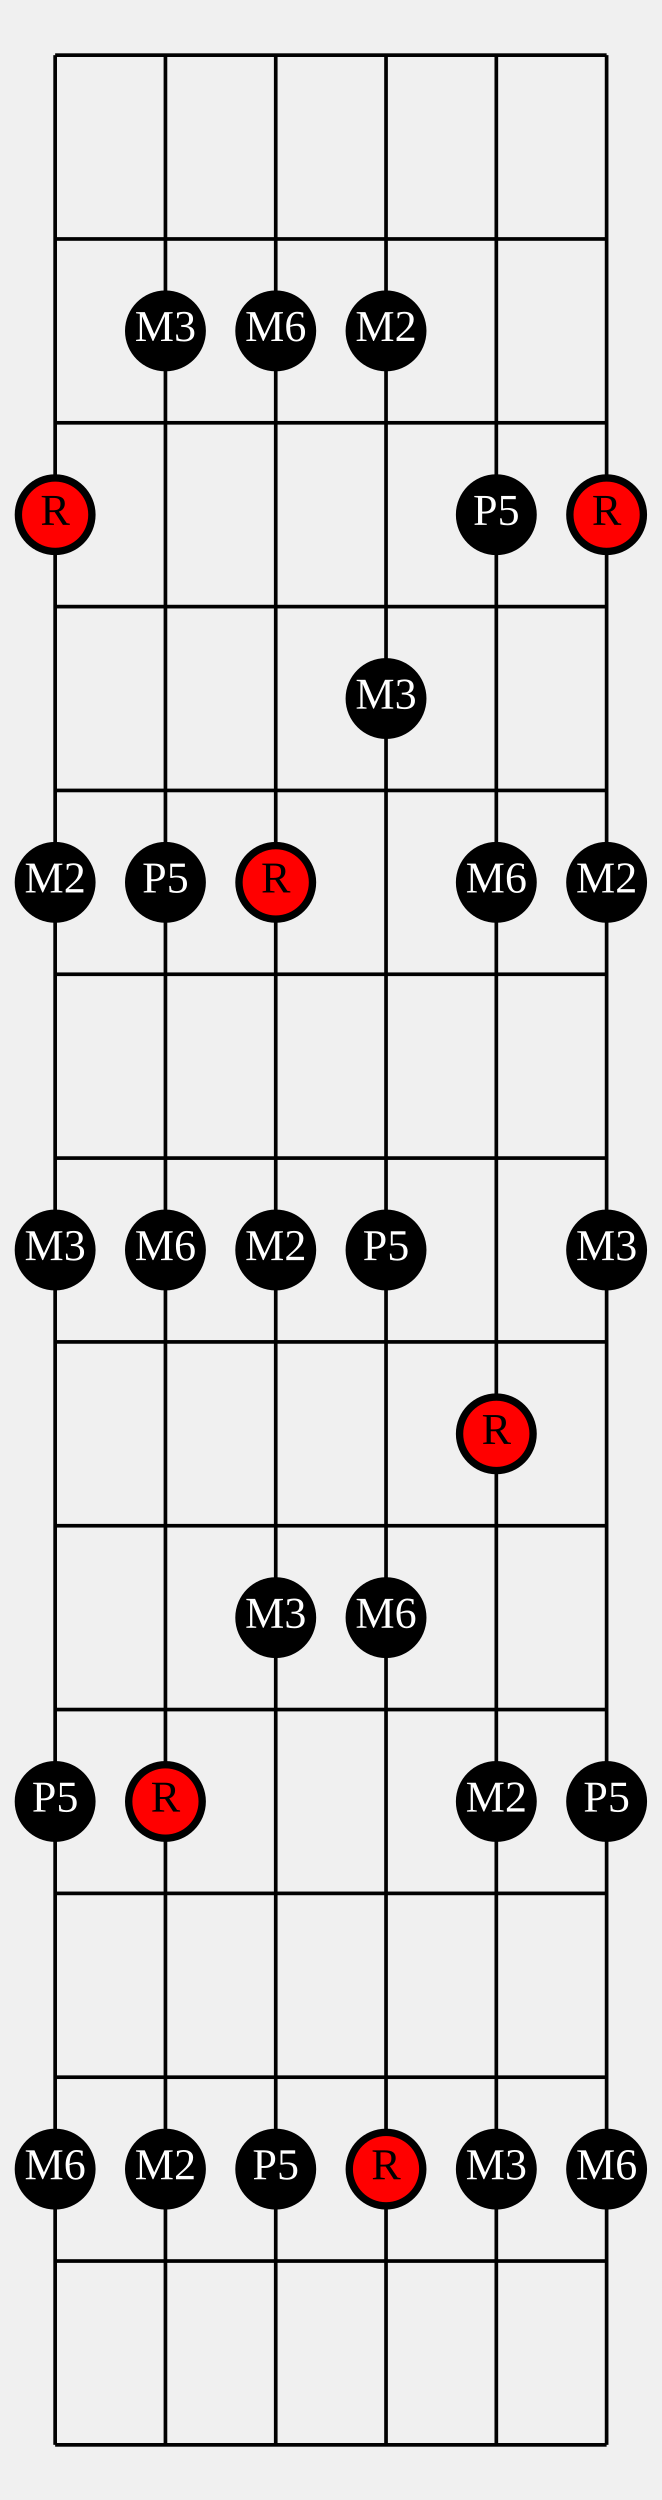
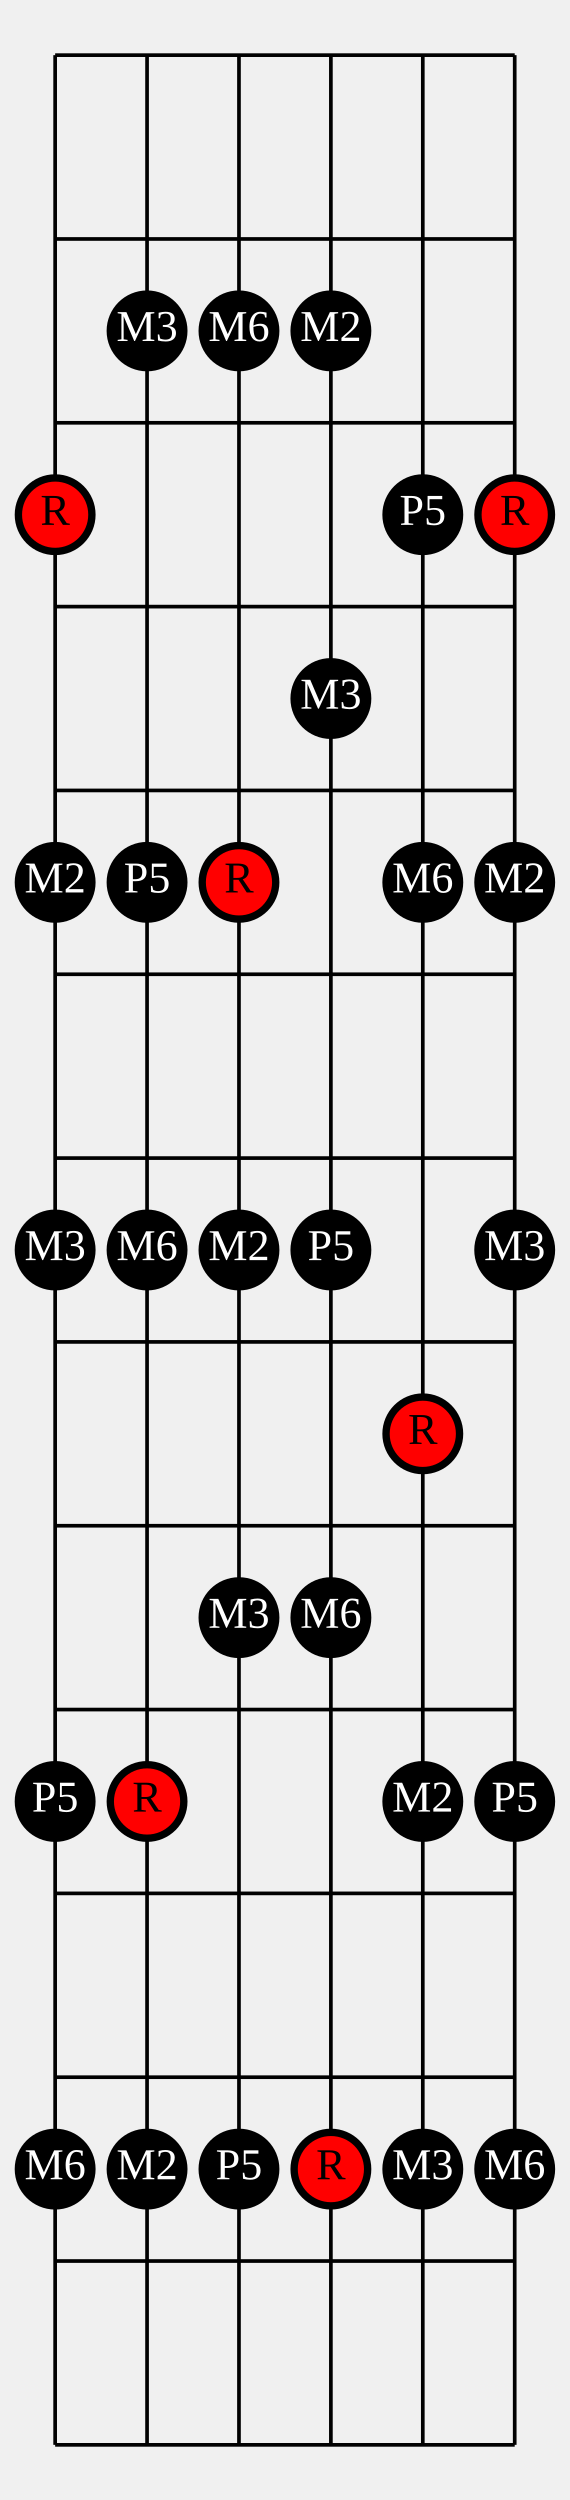
- <svg xmlns="http://www.w3.org/2000/svg" width="180.0" height="680" viewBox="0 0 180.0 680">
+ <svg xmlns="http://www.w3.org/2000/svg" width="155" height="680" viewBox="0 0 155 680">
  <defs>
</defs>
-   <path d="M15.0,15 L15.0,665" stroke="black" />
-   <path d="M45.0,15 L45.0,665" stroke="black" />
-   <path d="M75.0,15 L75.0,665" stroke="black" />
-   <path d="M105.0,15 L105.0,665" stroke="black" />
-   <path d="M135.0,15 L135.0,665" stroke="black" />
-   <path d="M165.0,15 L165.0,665" stroke="black" />
-   <path d="M15.0,15 L165.0,15" stroke="black" />
-   <path d="M15.0,65 L165.0,65" stroke="black" />
-   <path d="M15.0,115 L165.0,115" stroke="black" />
-   <path d="M15.0,165 L165.0,165" stroke="black" />
-   <path d="M15.0,215 L165.0,215" stroke="black" />
-   <path d="M15.0,265 L165.0,265" stroke="black" />
-   <path d="M15.0,315 L165.0,315" stroke="black" />
-   <path d="M15.0,365 L165.0,365" stroke="black" />
-   <path d="M15.0,415 L165.0,415" stroke="black" />
-   <path d="M15.0,465 L165.0,465" stroke="black" />
-   <path d="M15.0,515 L165.0,515" stroke="black" />
-   <path d="M15.0,565 L165.0,565" stroke="black" />
-   <path d="M15.0,615 L165.0,615" stroke="black" />
-   <path d="M15.0,665 L165.0,665" stroke="black" />
-   <circle cx="45.0" cy="90.0" r="10" fill="black" stroke-width="2" stroke="black" />
-   <text x="45.0" y="90.0" font-size="12" fill="white" text-anchor="middle" dominant-baseline="middle">M3</text>
-   <circle cx="75.0" cy="90.0" r="10" fill="black" stroke-width="2" stroke="black" />
-   <text x="75.0" y="90.0" font-size="12" fill="white" text-anchor="middle" dominant-baseline="middle">M6</text>
-   <circle cx="105.0" cy="90.0" r="10" fill="black" stroke-width="2" stroke="black" />
-   <text x="105.0" y="90.0" font-size="12" fill="white" text-anchor="middle" dominant-baseline="middle">M2</text>
-   <circle cx="15.0" cy="140.0" r="10" fill="red" stroke-width="2" stroke="black" />
-   <text x="15.0" y="140.0" font-size="12" fill="black" text-anchor="middle" dominant-baseline="middle">R</text>
-   <circle cx="135.0" cy="140.0" r="10" fill="black" stroke-width="2" stroke="black" />
-   <text x="135.0" y="140.0" font-size="12" fill="white" text-anchor="middle" dominant-baseline="middle">P5</text>
-   <circle cx="165.0" cy="140.0" r="10" fill="red" stroke-width="2" stroke="black" />
-   <text x="165.0" y="140.0" font-size="12" fill="black" text-anchor="middle" dominant-baseline="middle">R</text>
-   <circle cx="105.0" cy="190.0" r="10" fill="black" stroke-width="2" stroke="black" />
-   <text x="105.0" y="190.0" font-size="12" fill="white" text-anchor="middle" dominant-baseline="middle">M3</text>
-   <circle cx="15.0" cy="240.0" r="10" fill="black" stroke-width="2" stroke="black" />
-   <text x="15.0" y="240.0" font-size="12" fill="white" text-anchor="middle" dominant-baseline="middle">M2</text>
-   <circle cx="45.0" cy="240.0" r="10" fill="black" stroke-width="2" stroke="black" />
-   <text x="45.0" y="240.0" font-size="12" fill="white" text-anchor="middle" dominant-baseline="middle">P5</text>
-   <circle cx="75.0" cy="240.0" r="10" fill="red" stroke-width="2" stroke="black" />
-   <text x="75.0" y="240.0" font-size="12" fill="black" text-anchor="middle" dominant-baseline="middle">R</text>
-   <circle cx="135.0" cy="240.0" r="10" fill="black" stroke-width="2" stroke="black" />
-   <text x="135.0" y="240.0" font-size="12" fill="white" text-anchor="middle" dominant-baseline="middle">M6</text>
-   <circle cx="165.0" cy="240.0" r="10" fill="black" stroke-width="2" stroke="black" />
-   <text x="165.0" y="240.0" font-size="12" fill="white" text-anchor="middle" dominant-baseline="middle">M2</text>
-   <circle cx="15.0" cy="340.0" r="10" fill="black" stroke-width="2" stroke="black" />
-   <text x="15.0" y="340.0" font-size="12" fill="white" text-anchor="middle" dominant-baseline="middle">M3</text>
-   <circle cx="45.0" cy="340.0" r="10" fill="black" stroke-width="2" stroke="black" />
-   <text x="45.0" y="340.0" font-size="12" fill="white" text-anchor="middle" dominant-baseline="middle">M6</text>
-   <circle cx="75.0" cy="340.0" r="10" fill="black" stroke-width="2" stroke="black" />
-   <text x="75.0" y="340.0" font-size="12" fill="white" text-anchor="middle" dominant-baseline="middle">M2</text>
-   <circle cx="105.0" cy="340.0" r="10" fill="black" stroke-width="2" stroke="black" />
-   <text x="105.0" y="340.0" font-size="12" fill="white" text-anchor="middle" dominant-baseline="middle">P5</text>
-   <circle cx="165.0" cy="340.0" r="10" fill="black" stroke-width="2" stroke="black" />
-   <text x="165.0" y="340.0" font-size="12" fill="white" text-anchor="middle" dominant-baseline="middle">M3</text>
-   <circle cx="135.0" cy="390.0" r="10" fill="red" stroke-width="2" stroke="black" />
-   <text x="135.0" y="390.0" font-size="12" fill="black" text-anchor="middle" dominant-baseline="middle">R</text>
-   <circle cx="75.0" cy="440.0" r="10" fill="black" stroke-width="2" stroke="black" />
-   <text x="75.0" y="440.0" font-size="12" fill="white" text-anchor="middle" dominant-baseline="middle">M3</text>
-   <circle cx="105.0" cy="440.0" r="10" fill="black" stroke-width="2" stroke="black" />
-   <text x="105.0" y="440.0" font-size="12" fill="white" text-anchor="middle" dominant-baseline="middle">M6</text>
-   <circle cx="15.0" cy="490.0" r="10" fill="black" stroke-width="2" stroke="black" />
-   <text x="15.0" y="490.0" font-size="12" fill="white" text-anchor="middle" dominant-baseline="middle">P5</text>
-   <circle cx="45.0" cy="490.0" r="10" fill="red" stroke-width="2" stroke="black" />
-   <text x="45.0" y="490.0" font-size="12" fill="black" text-anchor="middle" dominant-baseline="middle">R</text>
-   <circle cx="135.0" cy="490.0" r="10" fill="black" stroke-width="2" stroke="black" />
-   <text x="135.0" y="490.0" font-size="12" fill="white" text-anchor="middle" dominant-baseline="middle">M2</text>
-   <circle cx="165.0" cy="490.0" r="10" fill="black" stroke-width="2" stroke="black" />
-   <text x="165.0" y="490.0" font-size="12" fill="white" text-anchor="middle" dominant-baseline="middle">P5</text>
-   <circle cx="15.0" cy="590.0" r="10" fill="black" stroke-width="2" stroke="black" />
-   <text x="15.0" y="590.0" font-size="12" fill="white" text-anchor="middle" dominant-baseline="middle">M6</text>
-   <circle cx="45.0" cy="590.0" r="10" fill="black" stroke-width="2" stroke="black" />
-   <text x="45.0" y="590.0" font-size="12" fill="white" text-anchor="middle" dominant-baseline="middle">M2</text>
-   <circle cx="75.0" cy="590.0" r="10" fill="black" stroke-width="2" stroke="black" />
-   <text x="75.0" y="590.0" font-size="12" fill="white" text-anchor="middle" dominant-baseline="middle">P5</text>
-   <circle cx="105.0" cy="590.0" r="10" fill="red" stroke-width="2" stroke="black" />
-   <text x="105.0" y="590.0" font-size="12" fill="black" text-anchor="middle" dominant-baseline="middle">R</text>
-   <circle cx="135.0" cy="590.0" r="10" fill="black" stroke-width="2" stroke="black" />
-   <text x="135.0" y="590.0" font-size="12" fill="white" text-anchor="middle" dominant-baseline="middle">M3</text>
-   <circle cx="165.0" cy="590.0" r="10" fill="black" stroke-width="2" stroke="black" />
-   <text x="165.0" y="590.0" font-size="12" fill="white" text-anchor="middle" dominant-baseline="middle">M6</text>
+   <path d="M15,15 L15,665" stroke="black" />
+   <path d="M40,15 L40,665" stroke="black" />
+   <path d="M65,15 L65,665" stroke="black" />
+   <path d="M90,15 L90,665" stroke="black" />
+   <path d="M115,15 L115,665" stroke="black" />
+   <path d="M140,15 L140,665" stroke="black" />
+   <path d="M15,15 L140,15" stroke="black" />
+   <path d="M15,65 L140,65" stroke="black" />
+   <path d="M15,115 L140,115" stroke="black" />
+   <path d="M15,165 L140,165" stroke="black" />
+   <path d="M15,215 L140,215" stroke="black" />
+   <path d="M15,265 L140,265" stroke="black" />
+   <path d="M15,315 L140,315" stroke="black" />
+   <path d="M15,365 L140,365" stroke="black" />
+   <path d="M15,415 L140,415" stroke="black" />
+   <path d="M15,465 L140,465" stroke="black" />
+   <path d="M15,515 L140,515" stroke="black" />
+   <path d="M15,565 L140,565" stroke="black" />
+   <path d="M15,615 L140,615" stroke="black" />
+   <path d="M15,665 L140,665" stroke="black" />
+   <circle cx="40" cy="90.0" r="10" fill="black" stroke-width="2" stroke="black" />
+   <text x="40" y="90.0" font-size="12" fill="white" text-anchor="middle" dominant-baseline="middle">M3</text>
+   <circle cx="65" cy="90.0" r="10" fill="black" stroke-width="2" stroke="black" />
+   <text x="65" y="90.0" font-size="12" fill="white" text-anchor="middle" dominant-baseline="middle">M6</text>
+   <circle cx="90" cy="90.0" r="10" fill="black" stroke-width="2" stroke="black" />
+   <text x="90" y="90.0" font-size="12" fill="white" text-anchor="middle" dominant-baseline="middle">M2</text>
+   <circle cx="15" cy="140.0" r="10" fill="red" stroke-width="2" stroke="black" />
+   <text x="15" y="140.0" font-size="12" fill="black" text-anchor="middle" dominant-baseline="middle">R</text>
+   <circle cx="115" cy="140.0" r="10" fill="black" stroke-width="2" stroke="black" />
+   <text x="115" y="140.0" font-size="12" fill="white" text-anchor="middle" dominant-baseline="middle">P5</text>
+   <circle cx="140" cy="140.0" r="10" fill="red" stroke-width="2" stroke="black" />
+   <text x="140" y="140.0" font-size="12" fill="black" text-anchor="middle" dominant-baseline="middle">R</text>
+   <circle cx="90" cy="190.0" r="10" fill="black" stroke-width="2" stroke="black" />
+   <text x="90" y="190.0" font-size="12" fill="white" text-anchor="middle" dominant-baseline="middle">M3</text>
+   <circle cx="15" cy="240.0" r="10" fill="black" stroke-width="2" stroke="black" />
+   <text x="15" y="240.0" font-size="12" fill="white" text-anchor="middle" dominant-baseline="middle">M2</text>
+   <circle cx="40" cy="240.0" r="10" fill="black" stroke-width="2" stroke="black" />
+   <text x="40" y="240.0" font-size="12" fill="white" text-anchor="middle" dominant-baseline="middle">P5</text>
+   <circle cx="65" cy="240.0" r="10" fill="red" stroke-width="2" stroke="black" />
+   <text x="65" y="240.0" font-size="12" fill="black" text-anchor="middle" dominant-baseline="middle">R</text>
+   <circle cx="115" cy="240.0" r="10" fill="black" stroke-width="2" stroke="black" />
+   <text x="115" y="240.0" font-size="12" fill="white" text-anchor="middle" dominant-baseline="middle">M6</text>
+   <circle cx="140" cy="240.0" r="10" fill="black" stroke-width="2" stroke="black" />
+   <text x="140" y="240.0" font-size="12" fill="white" text-anchor="middle" dominant-baseline="middle">M2</text>
+   <circle cx="15" cy="340.0" r="10" fill="black" stroke-width="2" stroke="black" />
+   <text x="15" y="340.0" font-size="12" fill="white" text-anchor="middle" dominant-baseline="middle">M3</text>
+   <circle cx="40" cy="340.0" r="10" fill="black" stroke-width="2" stroke="black" />
+   <text x="40" y="340.0" font-size="12" fill="white" text-anchor="middle" dominant-baseline="middle">M6</text>
+   <circle cx="65" cy="340.0" r="10" fill="black" stroke-width="2" stroke="black" />
+   <text x="65" y="340.0" font-size="12" fill="white" text-anchor="middle" dominant-baseline="middle">M2</text>
+   <circle cx="90" cy="340.0" r="10" fill="black" stroke-width="2" stroke="black" />
+   <text x="90" y="340.0" font-size="12" fill="white" text-anchor="middle" dominant-baseline="middle">P5</text>
+   <circle cx="140" cy="340.0" r="10" fill="black" stroke-width="2" stroke="black" />
+   <text x="140" y="340.0" font-size="12" fill="white" text-anchor="middle" dominant-baseline="middle">M3</text>
+   <circle cx="115" cy="390.0" r="10" fill="red" stroke-width="2" stroke="black" />
+   <text x="115" y="390.0" font-size="12" fill="black" text-anchor="middle" dominant-baseline="middle">R</text>
+   <circle cx="65" cy="440.0" r="10" fill="black" stroke-width="2" stroke="black" />
+   <text x="65" y="440.0" font-size="12" fill="white" text-anchor="middle" dominant-baseline="middle">M3</text>
+   <circle cx="90" cy="440.0" r="10" fill="black" stroke-width="2" stroke="black" />
+   <text x="90" y="440.0" font-size="12" fill="white" text-anchor="middle" dominant-baseline="middle">M6</text>
+   <circle cx="15" cy="490.0" r="10" fill="black" stroke-width="2" stroke="black" />
+   <text x="15" y="490.0" font-size="12" fill="white" text-anchor="middle" dominant-baseline="middle">P5</text>
+   <circle cx="40" cy="490.0" r="10" fill="red" stroke-width="2" stroke="black" />
+   <text x="40" y="490.0" font-size="12" fill="black" text-anchor="middle" dominant-baseline="middle">R</text>
+   <circle cx="115" cy="490.0" r="10" fill="black" stroke-width="2" stroke="black" />
+   <text x="115" y="490.0" font-size="12" fill="white" text-anchor="middle" dominant-baseline="middle">M2</text>
+   <circle cx="140" cy="490.0" r="10" fill="black" stroke-width="2" stroke="black" />
+   <text x="140" y="490.0" font-size="12" fill="white" text-anchor="middle" dominant-baseline="middle">P5</text>
+   <circle cx="15" cy="590.0" r="10" fill="black" stroke-width="2" stroke="black" />
+   <text x="15" y="590.0" font-size="12" fill="white" text-anchor="middle" dominant-baseline="middle">M6</text>
+   <circle cx="40" cy="590.0" r="10" fill="black" stroke-width="2" stroke="black" />
+   <text x="40" y="590.0" font-size="12" fill="white" text-anchor="middle" dominant-baseline="middle">M2</text>
+   <circle cx="65" cy="590.0" r="10" fill="black" stroke-width="2" stroke="black" />
+   <text x="65" y="590.0" font-size="12" fill="white" text-anchor="middle" dominant-baseline="middle">P5</text>
+   <circle cx="90" cy="590.0" r="10" fill="red" stroke-width="2" stroke="black" />
+   <text x="90" y="590.0" font-size="12" fill="black" text-anchor="middle" dominant-baseline="middle">R</text>
+   <circle cx="115" cy="590.0" r="10" fill="black" stroke-width="2" stroke="black" />
+   <text x="115" y="590.0" font-size="12" fill="white" text-anchor="middle" dominant-baseline="middle">M3</text>
+   <circle cx="140" cy="590.0" r="10" fill="black" stroke-width="2" stroke="black" />
+   <text x="140" y="590.0" font-size="12" fill="white" text-anchor="middle" dominant-baseline="middle">M6</text>
</svg>
